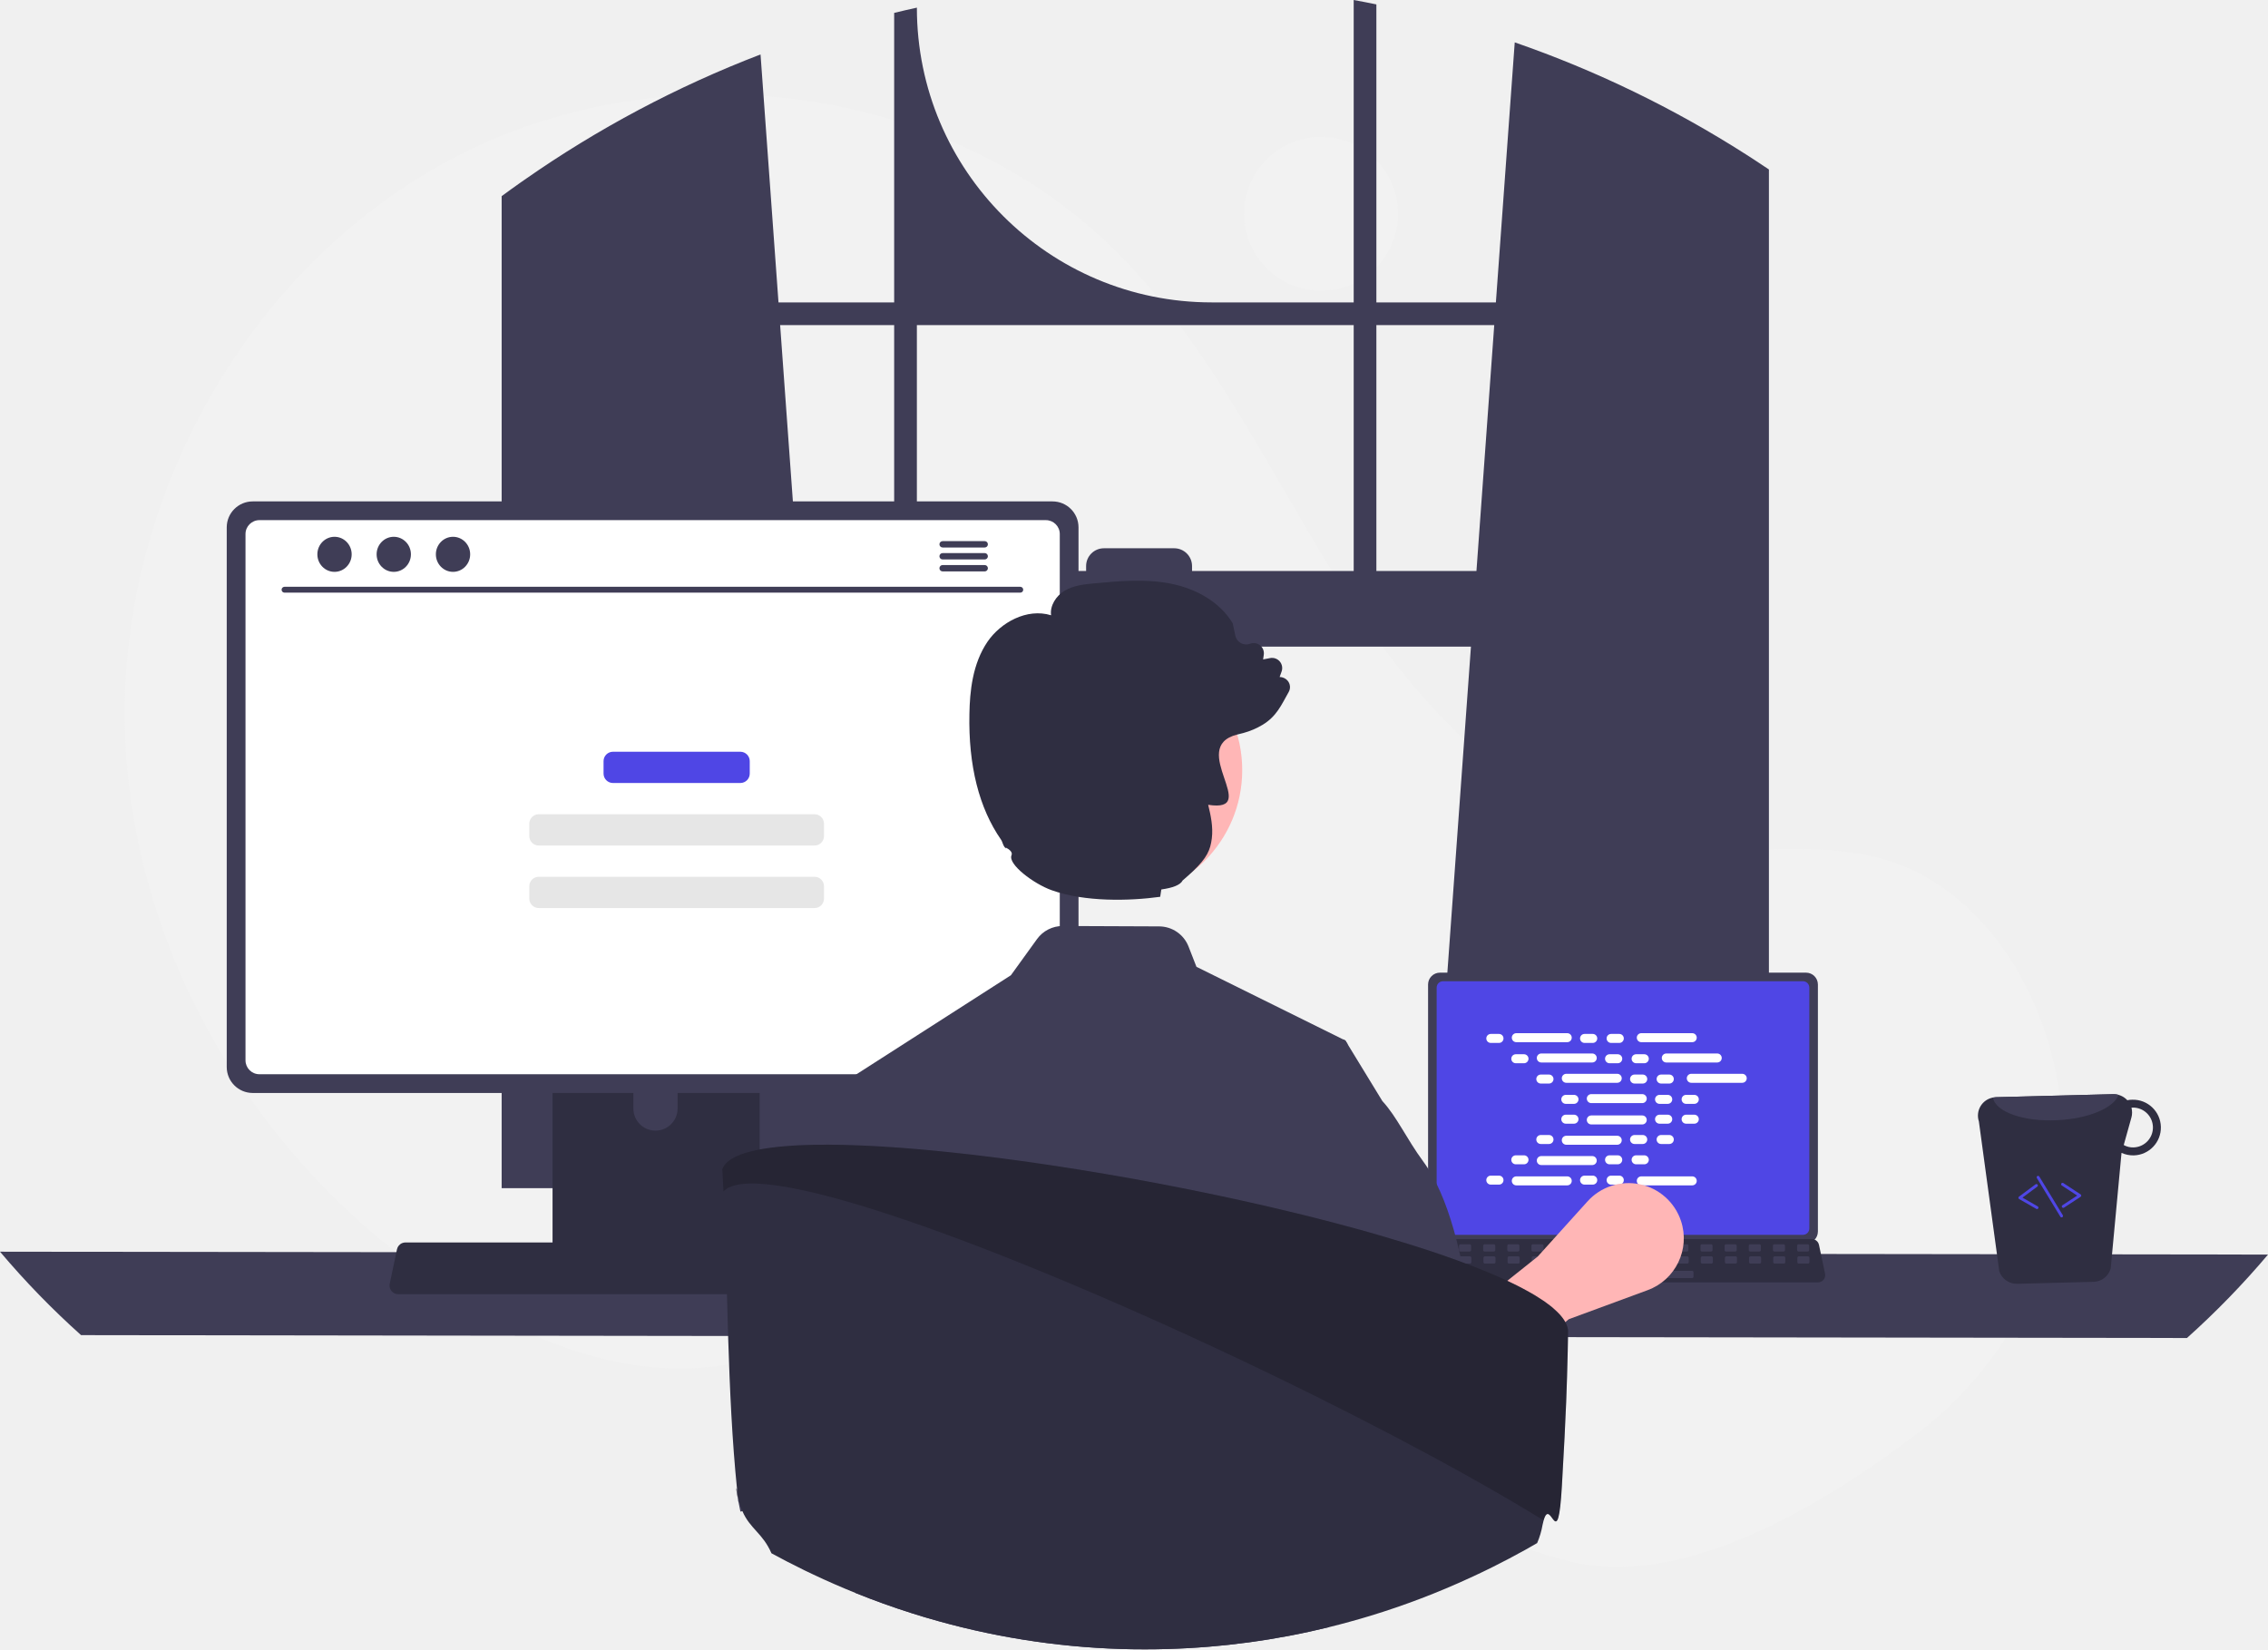
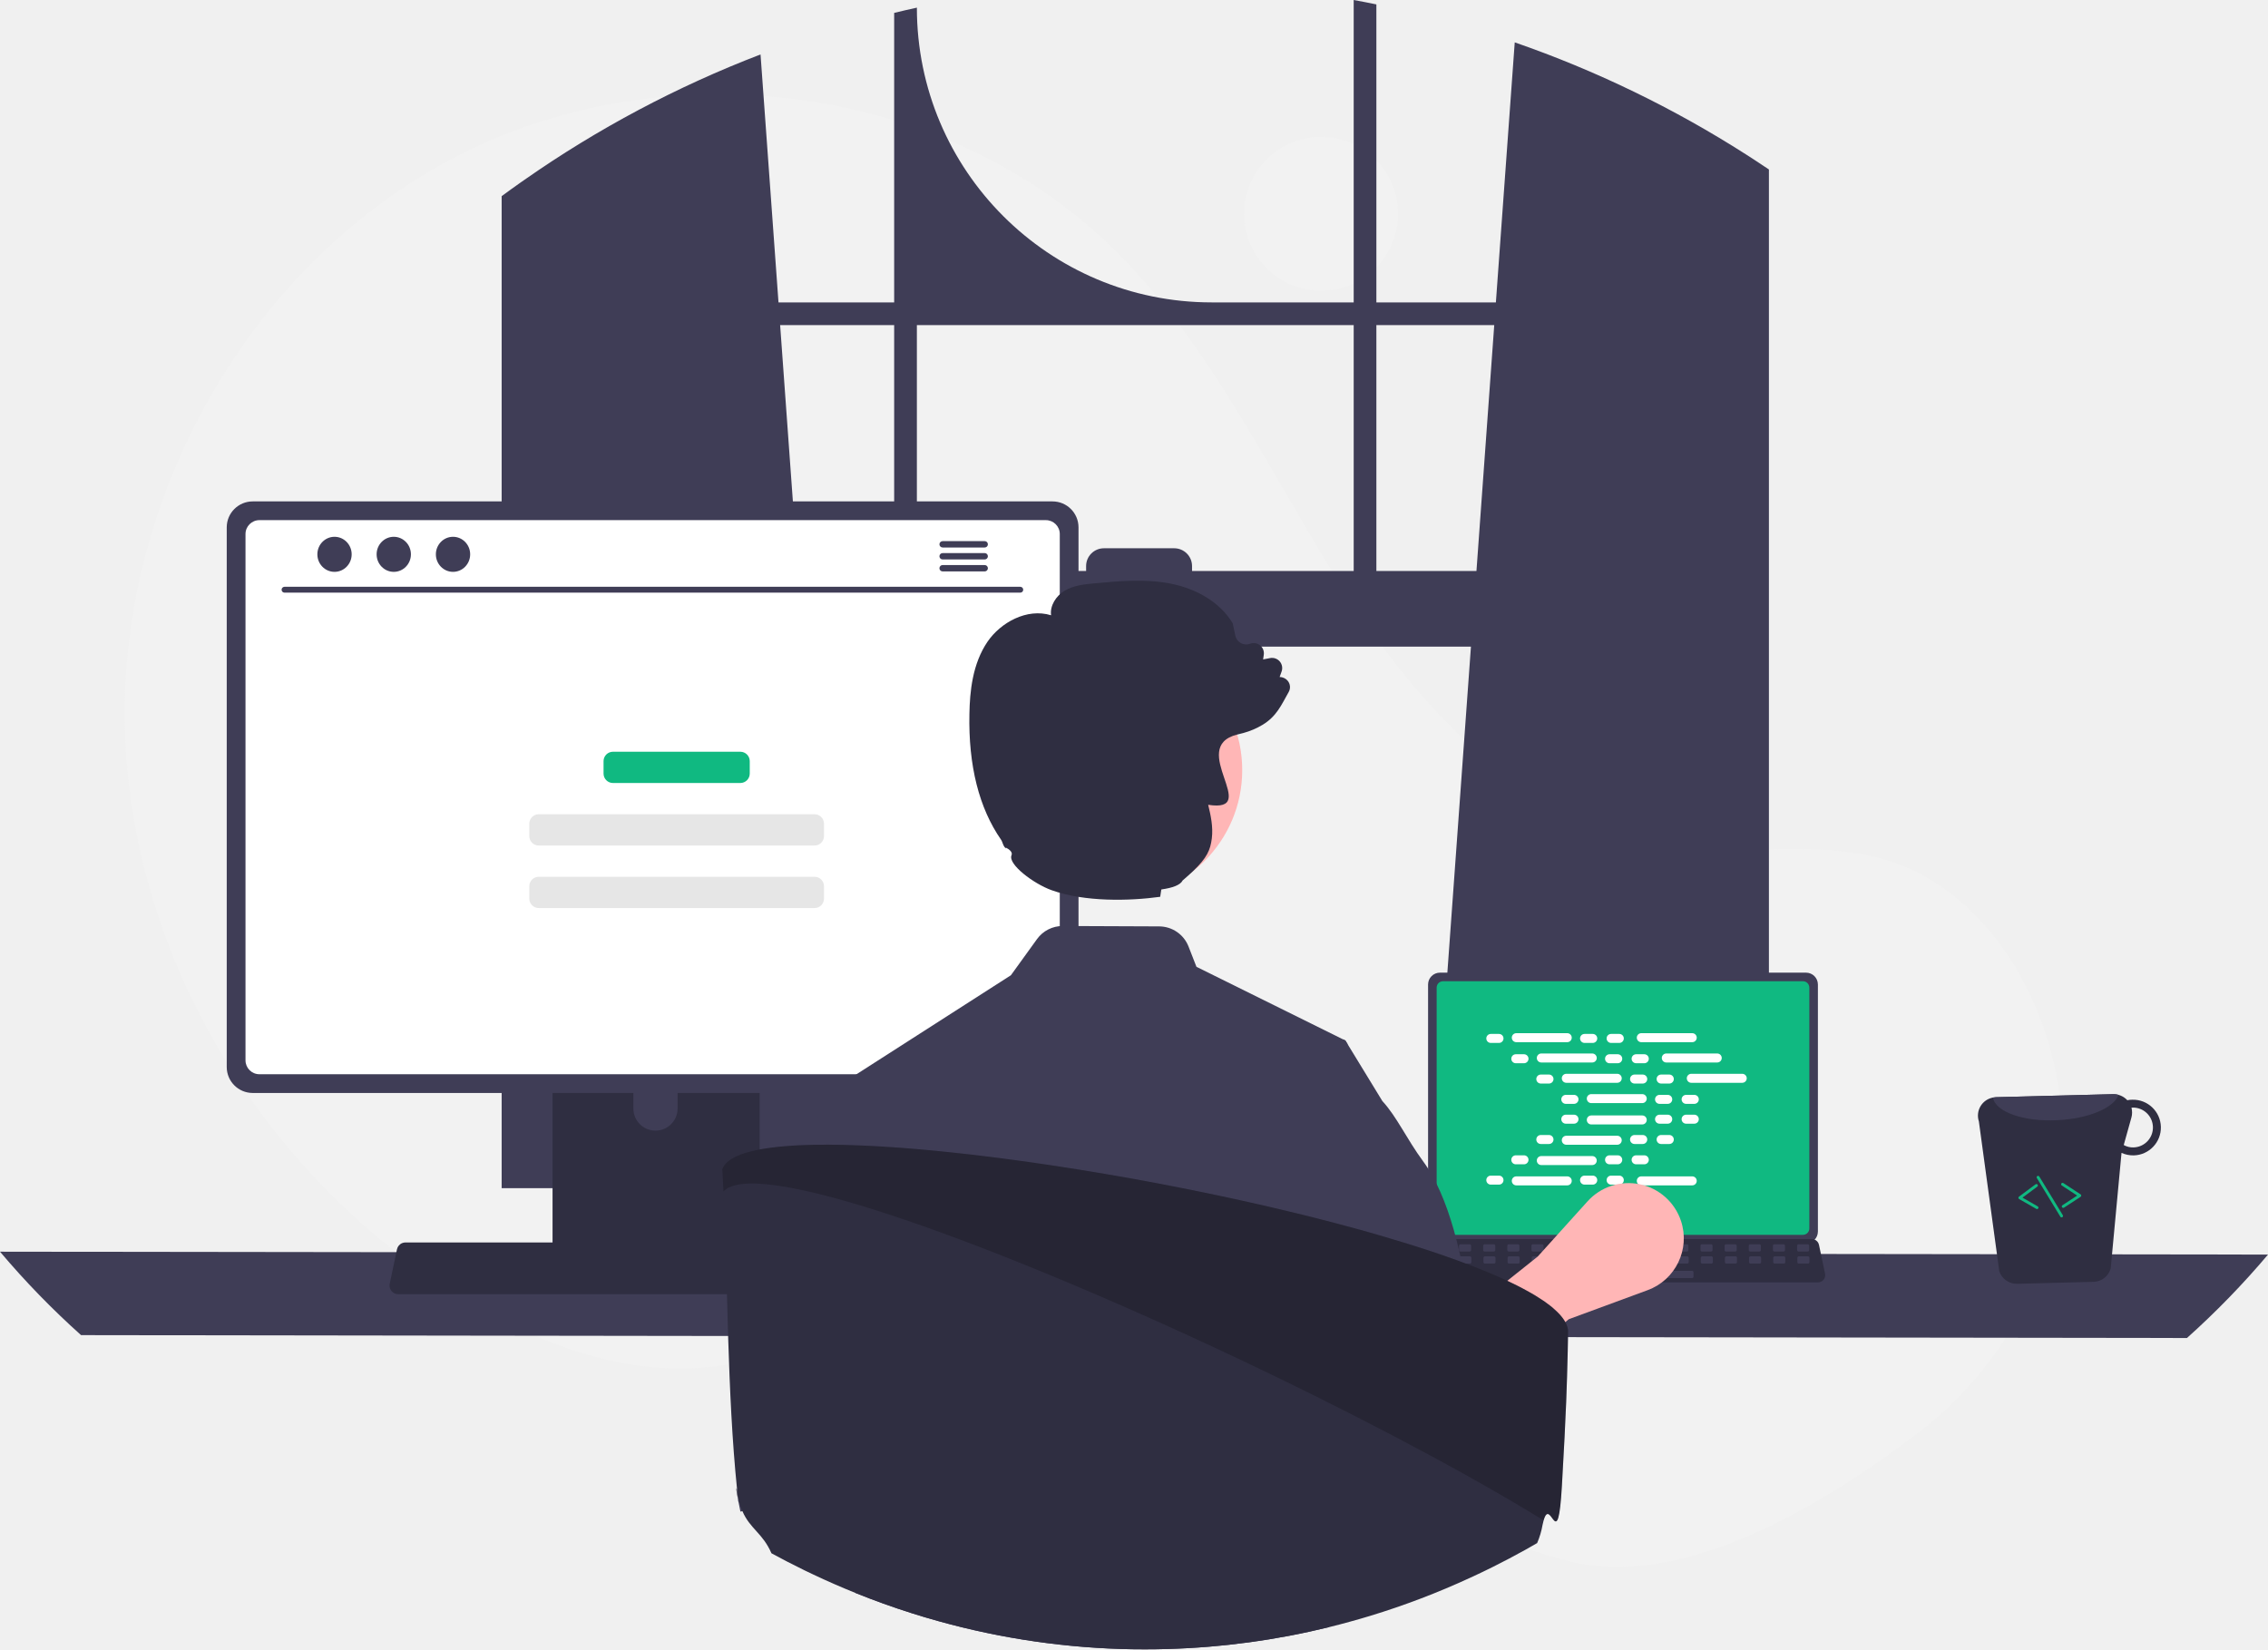
<svg xmlns="http://www.w3.org/2000/svg" data-name="Layer 1" width="786.82" height="572.258" viewBox="0 0 786.82 572.258">
  <circle cx="458.321" cy="74.182" r="26.701" fill="#f2f2f2" />
  <path d="M872.038,661.023c39.688-30.229,58.644-81.025,46.776-129.482q-.442-1.806-.934-3.604c-7.867-28.763-27.332-56.101-55.7-65.291-23.82-7.717-49.82-1.783-74.669-4.851-48.781-6.024-86.601-45.494-113.211-86.819-26.611-41.325-47.062-87.583-82.422-121.724-58.285-56.275-153.362-68.391-225.627-31.76C293.987,254.121,247.955,335.391,249.918,416.386c1.963,80.995,50.046,158.432,119.875,199.517,25.652,15.093,55.321,25.785,84.848,22.044,25.62-3.246,48.899-17.013,74.399-21.1,40.091-6.426,79.927,11.701,114.603,32.824,34.676,21.123,68.17,46.16,107.574,55.952C789.478,715.131,836.881,687.801,872.038,661.023Z" transform="translate(-206.59 -163.8711)" fill="#f2f2f2" />
  <path d="M815.016,219.191c-.87-.58-1.75-1.13-2.62-1.69a380.24,380.24,0,0,0-80.31-38.93l-6.54,90.22h-41.46v-103.39c-2.61-.54-5.24-1.05-7.87-1.53v104.92H626.946A102.27,102.27,0,0,1,524.676,166.521v-0c-2.64.57-5.26,1.18-7.88,1.83v100.44h-40.13l-6.23-86.03a380.858,380.858,0,0,0-81.94,43.53c-.44.3-.88.61-1.31.91-2.21,1.55-4.39,3.13-6.56,4.73v344.19h118.27l-2.09-28.95-11.5-158.95h231.59l-11.5,158.95-2.09,28.95h116.96v-353.45Q817.656,220.901,815.016,219.191Zm-298.22,142.78h-33.39l-6.17-85.3h39.56Zm159.42,0h-56.08v-1.69a6.18,6.18,0,0,0-6.19-6.18h-24.38a6.178,6.178,0,0,0-6.18,6.18v1.69h-58.71v-85.3h151.54Zm7.87,0v-85.3h40.89l-6.17,85.3Z" transform="translate(-206.59 -163.8711)" fill="#3f3d56" />
  <path d="M206.59,598.162a289.003,289.003,0,0,0,28.12,28.95l730.58,1a289.003,289.003,0,0,0,28.12-28.95Z" transform="translate(-206.59 -163.8711)" fill="#3f3d56" />
  <path d="M702.02,505.462v85.704a4.122,4.122,0,0,0,4.119,4.119H833.143a4.122,4.122,0,0,0,4.119-4.119v-85.704a4.124,4.124,0,0,0-4.119-4.115H706.139A4.124,4.124,0,0,0,702.02,505.462Z" transform="translate(-206.59 -163.8711)" fill="#3f3d56" />
-   <path d="M704.999,506.529V590.109a2.205,2.205,0,0,0,2.201,2.201H832.086a2.205,2.205,0,0,0,2.201-2.201V506.529a2.206,2.206,0,0,0-2.201-2.206H707.201A2.206,2.206,0,0,0,704.999,506.529Z" transform="translate(-206.59 -163.8711)" fill="#4f46e5" />
+   <path d="M704.999,506.529V590.109a2.205,2.205,0,0,0,2.201,2.201H832.086a2.205,2.205,0,0,0,2.201-2.201V506.529a2.206,2.206,0,0,0-2.201-2.206H707.201A2.206,2.206,0,0,0,704.999,506.529Z" transform="translate(-206.59 -163.8711)" fill="#10b981" />
  <path d="M699.364,607.881a2.47,2.47,0,0,0,1.943.93H837.299a2.502,2.502,0,0,0,2.446-3.016l-2.111-10.027a2.507,2.507,0,0,0-1.558-1.818,2.425,2.425,0,0,0-.888-.168H703.41a2.424,2.424,0,0,0-.888.168,2.507,2.507,0,0,0-1.558,1.818l-2.111,10.027A2.501,2.501,0,0,0,699.364,607.881Z" transform="translate(-206.59 -163.8711)" fill="#2f2e41" />
  <rect x="830.034" y="595.588" width="4.188" height="2.513" rx="0.488" transform="translate(1457.666 1029.819) rotate(-180)" fill="#3f3d56" />
  <rect x="821.657" y="595.588" width="4.188" height="2.513" rx="0.488" transform="translate(1440.912 1029.819) rotate(-180)" fill="#3f3d56" />
  <rect x="813.28" y="595.588" width="4.188" height="2.513" rx="0.488" transform="translate(1424.158 1029.819) rotate(-180)" fill="#3f3d56" />
  <rect x="804.903" y="595.588" width="4.188" height="2.513" rx="0.488" transform="translate(1407.404 1029.819) rotate(-180)" fill="#3f3d56" />
  <rect x="796.526" y="595.588" width="4.188" height="2.513" rx="0.488" transform="translate(1390.65 1029.819) rotate(-180)" fill="#3f3d56" />
  <rect x="788.149" y="595.588" width="4.188" height="2.513" rx="0.488" transform="translate(1373.896 1029.819) rotate(-180)" fill="#3f3d56" />
  <rect x="779.772" y="595.588" width="4.188" height="2.513" rx="0.488" transform="translate(1357.142 1029.819) rotate(-180)" fill="#3f3d56" />
  <rect x="771.395" y="595.588" width="4.188" height="2.513" rx="0.488" transform="translate(1340.388 1029.819) rotate(-180)" fill="#3f3d56" />
  <rect x="763.018" y="595.588" width="4.188" height="2.513" rx="0.488" transform="translate(1323.634 1029.819) rotate(-180)" fill="#3f3d56" />
  <rect x="754.641" y="595.588" width="4.188" height="2.513" rx="0.488" transform="translate(1306.88 1029.819) rotate(-180)" fill="#3f3d56" />
  <rect x="746.264" y="595.588" width="4.188" height="2.513" rx="0.488" transform="translate(1290.126 1029.819) rotate(-180)" fill="#3f3d56" />
  <rect x="737.887" y="595.588" width="4.188" height="2.513" rx="0.488" transform="translate(1273.372 1029.819) rotate(-180)" fill="#3f3d56" />
  <rect x="729.51" y="595.588" width="4.188" height="2.513" rx="0.488" transform="translate(1256.618 1029.819) rotate(-180)" fill="#3f3d56" />
  <rect x="721.133" y="595.588" width="4.188" height="2.513" rx="0.488" transform="translate(1239.865 1029.819) rotate(-180)" fill="#3f3d56" />
  <rect x="712.756" y="595.588" width="4.188" height="2.513" rx="0.488" transform="translate(1223.111 1029.819) rotate(-180)" fill="#3f3d56" />
  <rect x="704.379" y="595.588" width="4.188" height="2.513" rx="0.488" transform="translate(1206.357 1029.819) rotate(-180)" fill="#3f3d56" />
  <rect x="830.133" y="599.777" width="4.188" height="2.513" rx="0.488" transform="translate(1457.864 1038.196) rotate(-180)" fill="#3f3d56" />
  <rect x="821.756" y="599.777" width="4.188" height="2.513" rx="0.488" transform="translate(1441.11 1038.196) rotate(-180)" fill="#3f3d56" />
  <rect x="813.379" y="599.777" width="4.188" height="2.513" rx="0.488" transform="translate(1424.356 1038.196) rotate(-180)" fill="#3f3d56" />
  <rect x="805.002" y="599.777" width="4.188" height="2.513" rx="0.488" transform="translate(1407.602 1038.196) rotate(-180)" fill="#3f3d56" />
  <rect x="796.625" y="599.777" width="4.188" height="2.513" rx="0.488" transform="translate(1390.848 1038.196) rotate(-180)" fill="#3f3d56" />
  <rect x="788.248" y="599.777" width="4.188" height="2.513" rx="0.488" transform="translate(1374.094 1038.196) rotate(-180)" fill="#3f3d56" />
  <rect x="779.871" y="599.777" width="4.188" height="2.513" rx="0.488" transform="translate(1357.34 1038.196) rotate(-180)" fill="#3f3d56" />
  <rect x="771.494" y="599.777" width="4.188" height="2.513" rx="0.488" transform="translate(1340.586 1038.196) rotate(-180)" fill="#3f3d56" />
  <rect x="763.117" y="599.777" width="4.188" height="2.513" rx="0.488" transform="translate(1323.832 1038.196) rotate(-180)" fill="#3f3d56" />
  <rect x="754.74" y="599.777" width="4.188" height="2.513" rx="0.488" transform="translate(1307.078 1038.196) rotate(-180)" fill="#3f3d56" />
  <rect x="746.363" y="599.777" width="4.188" height="2.513" rx="0.488" transform="translate(1290.324 1038.196) rotate(-180)" fill="#3f3d56" />
  <rect x="737.986" y="599.777" width="4.188" height="2.513" rx="0.488" transform="translate(1273.57 1038.196) rotate(-180)" fill="#3f3d56" />
  <rect x="729.609" y="599.777" width="4.188" height="2.513" rx="0.488" transform="translate(1256.816 1038.196) rotate(-180)" fill="#3f3d56" />
  <rect x="721.232" y="599.777" width="4.188" height="2.513" rx="0.488" transform="translate(1240.062 1038.196) rotate(-180)" fill="#3f3d56" />
  <rect x="712.855" y="599.777" width="4.188" height="2.513" rx="0.488" transform="translate(1223.309 1038.196) rotate(-180)" fill="#3f3d56" />
  <rect x="704.478" y="599.777" width="4.188" height="2.513" rx="0.488" transform="translate(1206.555 1038.196) rotate(-180)" fill="#3f3d56" />
  <rect x="760.604" y="604.803" width="33.508" height="2.513" rx="0.488" transform="translate(1348.126 1048.248) rotate(-180)" fill="#3f3d56" />
  <rect x="515.631" y="358.737" width="5.966" height="3.122" rx="1.561" fill="#fff" />
  <rect x="548.154" y="358.737" width="5.966" height="3.122" rx="1.561" fill="#fff" />
  <rect x="557.369" y="358.737" width="5.966" height="3.122" rx="1.561" fill="#fff" />
  <rect x="524.477" y="358.477" width="20.796" height="3.122" rx="1.561" fill="#fff" />
  <rect x="567.841" y="358.477" width="20.796" height="3.122" rx="1.561" fill="#fff" />
  <rect x="524.304" y="365.784" width="5.966" height="3.122" rx="1.561" fill="#fff" />
  <rect x="556.827" y="365.784" width="5.966" height="3.122" rx="1.561" fill="#fff" />
  <rect x="566.042" y="365.784" width="5.966" height="3.122" rx="1.561" fill="#fff" />
  <rect x="533.15" y="365.523" width="20.796" height="3.122" rx="1.561" fill="#fff" />
  <rect x="576.514" y="365.523" width="20.796" height="3.122" rx="1.561" fill="#fff" />
  <rect x="532.977" y="372.83" width="5.966" height="3.122" rx="1.561" fill="#fff" />
  <rect x="565.5" y="372.83" width="5.966" height="3.122" rx="1.561" fill="#fff" />
  <rect x="574.715" y="372.83" width="5.966" height="3.122" rx="1.561" fill="#fff" />
  <rect x="541.823" y="372.57" width="20.796" height="3.122" rx="1.561" fill="#fff" />
  <rect x="585.187" y="372.57" width="20.796" height="3.122" rx="1.561" fill="#fff" />
  <rect x="541.649" y="379.877" width="5.966" height="3.122" rx="1.561" fill="#fff" />
  <rect x="574.172" y="379.877" width="5.966" height="3.122" rx="1.561" fill="#fff" />
  <rect x="583.387" y="379.877" width="5.966" height="3.122" rx="1.561" fill="#fff" />
  <rect x="550.496" y="379.617" width="20.796" height="3.122" rx="1.561" fill="#fff" />
  <rect x="548.154" y="407.898" width="5.966" height="3.122" rx="1.561" fill="#fff" />
  <rect x="557.369" y="407.898" width="5.966" height="3.122" rx="1.561" fill="#fff" />
  <rect x="567.841" y="408.158" width="20.796" height="3.122" rx="1.561" fill="#fff" />
  <rect x="515.631" y="407.898" width="5.966" height="3.122" rx="1.561" fill="#fff" />
  <rect x="524.477" y="408.158" width="20.796" height="3.122" rx="1.561" fill="#fff" />
  <rect x="524.304" y="400.851" width="5.966" height="3.122" rx="1.561" fill="#fff" />
  <rect x="556.827" y="400.851" width="5.966" height="3.122" rx="1.561" fill="#fff" />
  <rect x="566.042" y="400.851" width="5.966" height="3.122" rx="1.561" fill="#fff" />
  <rect x="533.15" y="401.111" width="20.796" height="3.122" rx="1.561" fill="#fff" />
  <rect x="532.977" y="393.804" width="5.966" height="3.122" rx="1.561" fill="#fff" />
  <rect x="565.5" y="393.804" width="5.966" height="3.122" rx="1.561" fill="#fff" />
  <rect x="574.715" y="393.804" width="5.966" height="3.122" rx="1.561" fill="#fff" />
  <rect x="541.823" y="394.064" width="20.796" height="3.122" rx="1.561" fill="#fff" />
  <rect x="541.649" y="386.758" width="5.966" height="3.122" rx="1.561" fill="#fff" />
  <rect x="574.172" y="386.758" width="5.966" height="3.122" rx="1.561" fill="#fff" />
  <rect x="583.387" y="386.758" width="5.966" height="3.122" rx="1.561" fill="#fff" />
  <rect x="550.496" y="387.018" width="20.796" height="3.122" rx="1.561" fill="#fff" />
  <path d="M711.507,654.353l-13.35-21.102,41.902-33.403,17.295-19.161a19.161,19.161,0,0,1,32.418,6.828h0a19.161,19.161,0,0,1-11.57,23.991l-27.349,10.075Z" transform="translate(-206.59 -163.8711)" fill="#ffb6b6" />
  <path d="M398.28,501.352v102.56h71.85v-102.56a3.448,3.448,0,0,0-2.43-3.3,3.175,3.175,0,0,0-1.03-.16H401.75A3.463,3.463,0,0,0,398.28,501.352Zm28.04,35.24a7.67,7.67,0,0,1,15.34,0v11.9a7.67,7.67,0,0,1-15.34,0Z" transform="translate(-206.59 -163.8711)" fill="#2f2e41" />
  <path d="M398.06,600.632v9.89a1.946,1.946,0,0,0,1.93,1.94h68.43a1.94,1.94,0,0,0,1.93-1.94v-9.89Z" transform="translate(-206.59 -163.8711)" fill="#3f3d56" />
  <path d="M285.25,346.832V534.092a9.007,9.007,0,0,0,9,9h277.5a9.007,9.007,0,0,0,9-9V346.832a9.011,9.011,0,0,0-9-8.99H294.25A9.012,9.012,0,0,0,285.25,346.832Z" transform="translate(-206.59 -163.8711)" fill="#3f3d56" />
  <path d="M291.76,349.162v182.62a4.818,4.818,0,0,0,4.81,4.81H569.44a4.818,4.818,0,0,0,4.81-4.81v-182.62a4.82,4.82,0,0,0-4.81-4.82H296.57A4.821,4.821,0,0,0,291.76,349.162Z" transform="translate(-206.59 -163.8711)" fill="#fff" />
  <path d="M342.4,611.792a2.948,2.948,0,0,0,2.32,1.11h162.34a2.987,2.987,0,0,0,2.92-3.6l-2.52-11.97a2.993,2.993,0,0,0-1.86-2.17,2.895,2.895,0,0,0-1.06-.2H347.23a2.894,2.894,0,0,0-1.06.2,2.992,2.992,0,0,0-1.86,2.17l-2.52,11.97A2.985,2.985,0,0,0,342.4,611.792Z" transform="translate(-206.59 -163.8711)" fill="#2f2e41" />
  <path d="M560.585,369.499H305.261a1.016,1.016,0,0,1,0-2.031H560.585a1.016,1.016,0,0,1,0,2.031Z" transform="translate(-206.59 -163.8711)" fill="#3f3d56" />
  <ellipse cx="116.051" cy="192.33" rx="5.95" ry="6.083" fill="#3f3d56" />
  <ellipse cx="136.607" cy="192.33" rx="5.95" ry="6.083" fill="#3f3d56" />
  <ellipse cx="157.163" cy="192.33" rx="5.95" ry="6.083" fill="#3f3d56" />
  <path d="M548.206,351.622h-14.6a1.105,1.105,0,0,0,0,2.21h14.6a1.105,1.105,0,0,0,0-2.21Z" transform="translate(-206.59 -163.8711)" fill="#3f3d56" />
  <path d="M548.206,355.772h-14.6a1.105,1.105,0,0,0,0,2.21h14.6a1.105,1.105,0,0,0,0-2.21Z" transform="translate(-206.59 -163.8711)" fill="#3f3d56" />
  <path d="M548.206,359.922h-14.6a1.105,1.105,0,0,0,0,2.21h14.6a1.105,1.105,0,0,0,0-2.21Z" transform="translate(-206.59 -163.8711)" fill="#3f3d56" />
  <path d="M900.186,604.972a6.416,6.416,0,0,0,6.183,4.331l26.492-.682a6.329,6.329,0,0,0,5.981-4.657l3.749-40.087a9.794,9.794,0,0,0,4.238.871,9.661,9.661,0,1,0-.485-19.317,8.184,8.184,0,0,0-1.736.181,6.548,6.548,0,0,0-4.874-2.103l-40.751,1.052a5.853,5.853,0,0,0-1.005.125,6.365,6.365,0,0,0-4.873,8.265Zm43.173-43.817,2.668-9.553a6.506,6.506,0,0,0,.02-3.375c.129-0.0.244-.062.373-.062a6.91,6.91,0,0,1,.324,13.817A6.505,6.505,0,0,1,943.359,561.156Z" transform="translate(-206.59 -163.8711)" fill="#2f2e41" />
  <path d="M897.978,544.686c.868,4.964,10.629,8.454,22.366,7.847,10.793-.497,19.617-4.287,21.234-8.778a6.025,6.025,0,0,0-1.844-.246l-40.751,1.052A5.853,5.853,0,0,0,897.978,544.686Z" transform="translate(-206.59 -163.8711)" fill="#3f3d56" />
-   <path d="M922.494,582.944a.497.497,0,0,0,.151-.066l5.753-3.766a.499.499,0,0,0,0-.836l-5.98-3.917a.5.5,0,1,0-.548.836l5.341,3.498-5.114,3.348a.5.5,0,0,0,.396.903Z" transform="translate(-206.59 -163.8711)" fill="#4f46e5" />
-   <path d="M913.408,583.363a.5.5,0,0,0,.126-.918l-5.303-3.04,5.126-3.807a.5.5,0,1,0-.596-.802l-5.739,4.263a.5.5,0,0,0,.049.835l5.965,3.42A.5.5,0,0,0,913.408,583.363Z" transform="translate(-206.59 -163.8711)" fill="#4f46e5" />
-   <path d="M921.922,586.244a.482.482,0,0,0,.137-.058.5.5,0,0,0,.168-.687l-8.155-13.408a.5.5,0,0,0-.854.521l8.155,13.408A.5.5,0,0,0,921.922,586.244Z" transform="translate(-206.59 -163.8711)" fill="#4f46e5" />
-   <rect x="209.385" y="260.827" width="50.719" height="10.846" rx="3.264" fill="#4f46e5" />
+   <path d="M922.494,582.944a.497.497,0,0,0,.151-.066l5.753-3.766a.499.499,0,0,0,0-.836l-5.98-3.917a.5.5,0,1,0-.548.836l5.341,3.498-5.114,3.348a.5.5,0,0,0,.396.903Z" transform="translate(-206.59 -163.8711)" fill="#10b981" />
+   <path d="M913.408,583.363a.5.5,0,0,0,.126-.918l-5.303-3.04,5.126-3.807a.5.5,0,1,0-.596-.802l-5.739,4.263a.5.5,0,0,0,.049.835l5.965,3.42A.5.5,0,0,0,913.408,583.363Z" transform="translate(-206.59 -163.8711)" fill="#10b981" />
+   <path d="M921.922,586.244a.482.482,0,0,0,.137-.058.5.5,0,0,0,.168-.687l-8.155-13.408a.5.5,0,0,0-.854.521l8.155,13.408A.5.5,0,0,0,921.922,586.244Z" transform="translate(-206.59 -163.8711)" fill="#10b981" />
+   <rect x="209.385" y="260.827" width="50.719" height="10.846" rx="3.264" fill="#10b981" />
  <rect x="183.626" y="282.519" width="102.236" height="10.846" rx="3.264" fill="#e6e6e6" />
  <rect x="183.626" y="304.21" width="102.236" height="10.846" rx="3.264" fill="#e6e6e6" />
  <path d="M497.301,540.717l.217.684.011.023,6.525,19.838,7.506,22.861,14.123,42.961.137,6.673v.023l1.049,53.684-2.909,7.278,3.274,11.932s-1.506-18.037-9.582-7.679c-4.574,5.886-9.925,11.91-14.317,17.556q9.6,3.884,19.507,7.027c1.426.456,2.863.89,4.301,1.323q.462.137.924.274a266.863,266.863,0,0,0,67.351,10.826c1.186.034,2.35.057,3.479.08.399.011.787.023,1.175.023,1.278.011,2.544.023,3.822.023q3.867,0,7.7-.114a266.853,266.853,0,0,0,56.091-7.586c-.125-7.586-.468-16.45-.958-25.918-.228-4.643-5.35-9.674-5.658-14.533-.217-3.65,4.381-7.084,4.141-10.792-1.551-22.827-3.491-14.064-4.928-30.229q-.222-2.379-.411-4.552c-.924-10.381-1.563-16.872-1.563-16.872l6.137-38.683,9.639-60.734-.742-1.221-.833-.411-50.844-25.165-2.761-7.073a10.979,10.979,0,0,0-10.141-6.947l-33.493-.137a10.931,10.931,0,0,0-8.909,4.529l-9.069,12.56Z" transform="translate(-206.59 -163.8711)" fill="#3f3d56" />
  <path d="M533.407,617.525,525.82,633.758l-5.179,11.088-8.909,46.646-4.46,4.734L503.45,679.467l-39.998,8.881c-1.312-7.29-.351.247-1.161-7.75.228-.228.468-.456.707-.685.639-.593,1.175-1.152,1.164-1.688-.456-27.584.913-74.526,12.343-102.966a60.053,60.053,0,0,1,7.027-13.107c.228-.308.445-.616.662-.924,5.27-7.381,8.601-14.647,13.324-19.815v-.011a.53.53,0,0,0,.08-.08.157.157,0,0,0,.046-.034l32.443-17.203,1.392,39.105.992,28.109Z" transform="translate(-206.59 -163.8711)" fill="#3f3d56" />
  <path d="M650.391,622.135l9.476,20.275,3.307,7.061,8.907,46.642,4.446,4.723,3.83-16.755,1.8-.369,32.459-6.722,9.461,30.046a17.984,17.984,0,0,0-3.261-22.506c-.646-.585-1.184-1.154-1.169-1.692.538-32.443-1.446-91.684-19.367-116.066-5.692-7.738-9.107-15.445-14.076-20.829-.015-.015-.015-.031-.031-.031L674.081,526.114l-.738-1.215-.831-.415Z" transform="translate(-206.59 -163.8711)" fill="#3f3d56" />
  <circle id="a657ec4b-47ce-4d2a-9c58-81a811696ca9" data-name="Ellipse 5" cx="386.397" cy="267.201" r="44.558" fill="#ffb6b6" />
  <path d="M653.212,399.948a3.759,3.759,0,0,0-2.69-1.19l.67-1.86a3.528,3.528,0,0,0-3.96-4.7l-2.44.47.23-1.63a3.534,3.534,0,0,0-4.73-3.82,3.766,3.766,0,0,1-3.24-.23,3.846,3.846,0,0,1-1.92-2.61l-.85-4.1-.09-.22c-4.14-6.9-12.1-11.92-21.84-13.76-8.67-1.65-17.56-.81-26.13-.02-3.4.32-7.24.68-10.44,2.64-2.72,1.68-5.02,5.04-4.55,8.43-8.45-2.59-17.51,2.58-22,9.1-5.32,7.76-6.19,17.48-6.33,25.08-.38,17.98,3.33,32.69,11,43.73.56.8.7,2.47,1.81,3.03l-.23-.37c1.24.62,2.5,1.62,2.03,2.69-1.35,3.08,7.62,9.89,13.94,12.14,11.53,4.11,26.86,3.76,37.64,2.28l.38-2.55c3.89-.53,6.63-1.54,7.4-3.12,1.36-1.16,2.52-2.2,3.53-3.16l.01-.01c.02-.02.06-.05.08-.07,4.87-4.67,6-7.33,6.51-11.38.49-3.97-.38-8-1.27-11.63,18.74,2.9-7.38-19.96,10.08-24.38a5.434,5.434,0,0,1,.61-.15c.51-.12,1.02-.24,1.51-.38a26.448,26.448,0,0,0,6.72-2.87c4.88-2.97,6.49-6.91,9.01-11.35A3.427,3.427,0,0,0,653.212,399.948Z" transform="translate(-206.59 -163.8711)" fill="#2f2e41" />
  <path d="M750.582,625.308c-.01,1.75-.03,4.2-.11,7.23q-.015.63-.03,1.29c-.13,5.57-.26,10.24-.47,15.43-.01.36-.02.71-.04,1.07-.28,7.24-.72,15.67-1.48,29.02-1.41,24.66-3.87,3.39-6.34,12.04-.12.43-.25.94-.37,1.54a27.916,27.916,0,0,1-1.88,6.33c-1.31.78-2.66,1.53-3.99,2.28-3.79,2.11-7.64,4.14-11.52,6.07-2.18,1.08-4.37,2.14-6.57,3.16-.35.16-.69.32-1.03.47a270.887,270.887,0,0,1-34.75,13.26c-2.32.7-4.63,1.38-6.97,2.01-2.44.68-4.88,1.32-7.35,1.92a266.893,266.893,0,0,1-56.09,7.59c-2.55.08-5.12.11-7.7.11-1.28,0-2.54-.01-3.82-.02-.39,0-.78-.01-1.17-.02-1.13-.03-2.3-.05-3.48-.08a266.663,266.663,0,0,1-67.35-10.83l-.93-.27c-1.44-.44-2.87-.87-4.3-1.33q-9.9-3.135-19.51-7.02-7.335-2.955-14.5-6.34a.339.339,0,0,1-.12-.06c-1-.46-2.01-.94-3.01-1.43-.13-.07-.27-.14-.41-.21q-5.595-2.73-11.07-5.72c-3.07-7.05-7.39-8.4-10.07-14.6a25.874,25.874,0,0,1-1.68-5.74c0-.02-.01-.04-.01-.07.28,3.72-1.19-6.6-.01-.04-.01-.12-.02-.25-.03-.4-.03-.36-.07-.8-.13-1.35-3.43-33.49-3.21-71.79-4.7-103.35q-.15-3.06-.31-5.86c-.03-.62-.07-1.23-.11-1.83.07-.18.15-.37.24-.55a1.002,1.002,0,0,1,.07-.15,1.623,1.623,0,0,1,.1-.18c.02-.03.05-.07.07-.1a.917.917,0,0,1,.05-.1c.09-.14.19-.29.3-.43.05-.06.09-.11.14-.16a.808.808,0,0,1,.12-.14.637.637,0,0,1,.11-.13c.04-.04.08-.09.13-.14a.302.302,0,0,1,.08-.08,2.033,2.033,0,0,1,.26-.25,9.624,9.624,0,0,1,1.14-.9c.14-.09.29-.18.43-.28a19.135,19.135,0,0,1,3.17-1.52c.38-.14.76-.27,1.17-.41.15-.04.29-.09.44-.14.22-.07.44-.14.67-.19,1.14-.34,2.37-.63,3.7-.9.16-.03.33-.06.5-.1.24-.05.49-.09.74-.13.34-.06.69-.12,1.04-.18,2.97-.47,6.34-.82,10.06-1.05q.525-.03,1.05-.06c.41-.02.82-.04,1.24-.06.35-.02.71-.03,1.07-.04.35-.02.71-.03,1.08-.04,1.01-.03,2.05-.06,3.11-.08,3.02-.06,6.2-.04,9.54.03,1.55.04,3.13.08,4.75.15.11,0,.21.01.31.01,1.41.05,2.83.11,4.29.19,1.02.05,2.05.1,3.08.16.97.06,1.95.12,2.94.19.77.04,1.54.1,2.32.15.66.05,1.32.1,1.98.14l.9.06c.49.04.98.07,1.48.12,1.1.09,2.2.18,3.32.27,1.11.1,2.24.2,3.37.3s2.27.21,3.41.32c.12.01.23.02.34.03,1.04.11,2.08.21,3.13.32.24.02.49.04.73.07,1.001.101,2.022.218,3.032.326.31.033.618.066.929.1.791.086,1.572.161,2.368.254,1.05.12,2.12.23,3.16.37.81.09,1.62.18,2.43.28,1.27.15,2.56.31,3.85.48.49.06.98.12,1.47.19,3.68.46,7.4.97,11.18,1.5,5.73.81,11.55,1.69,17.41,2.64q8.805,1.425,17.71,3.01c1.5.27,3,.54,4.51.82q1.02.195,2.04.39c1.16.21,2.32.43,3.48.65,1.16.22,2.32.44,3.48.67,1.38.27,2.77.54,4.15.81,9.09,1.8,18.13,3.72,26.95,5.73,1.45.33,2.9.67,4.34,1q4.32,1.005,8.56,2.04c.78.18,1.55.37,2.32.56,1.92.48,3.84.96,5.73,1.45l.33.09c1.39.34,2.75.69,4.11,1.05q4.815,1.26,9.47,2.55,3.09.855,6.11,1.73c3.01.87,5.96,1.75,8.83,2.64.71.22,1.42.44,2.12.65,2.1.65,4.17,1.31,6.18,1.97,1.6.52,3.16,1.05,4.7,1.58q2.31.795,4.53,1.59c.95.34,1.89.7,2.83,1.04,1.35.5,2.68,1,3.98,1.5.4.15.79.31,1.18.46.25.11.49.2.73.3.47.19.95.37,1.41.56.47.18.93.37,1.39.57.45.18.91.37,1.35.56.45.18.89.37,1.33.57.37.15.73.31,1.08.47.71.31,1.42.62,2.11.94.34.16.68.31,1.02.47l.78.36c.11.06.22.11.33.16.25.12.51.25.76.37.58.27,1.15.56,1.71.83.75.38,1.48.76,2.18,1.13.71.38,1.4.76,2.06,1.13.11.06.21.12.32.18.15.08.3.17.45.25.51.29,1,.59,1.49.88.96.59,1.87,1.17,2.72,1.75.19.13.37.26.56.38.63.45,1.23.89,1.79,1.34,0,.01,0,.01.01.01.19.14.37.29.55.43.15.14.31.26.46.4.52.45,1,.88,1.44,1.32a5.667,5.667,0,0,1,.42.43,1.208,1.208,0,0,1,.16.16c.2.2.38.4.55.6a.553.553,0,0,1,.07.09c.24.28.46.56.67.84.1.14.21.28.3.42.12.17.24.35.34.52.09.14.17.29.25.43a7.257,7.257,0,0,1,.54,1.13,5.241,5.241,0,0,1,.27.82A5.844,5.844,0,0,1,750.582,625.308Z" transform="translate(-206.59 -163.8711)" fill="#2f2e41" />
  <path d="M750.582,625.308c-.01,1.75-.03,4.2-.11,7.23-.01.42-.03.85-.04,1.29-.1,4.25-.25,9.5-.46,15.43-.01.36-.02.71-.04,1.07-.28,7.24-.72,15.67-1.48,29.02-1.41,24.66-3.87,3.39-6.34,12.04-6.86-4.22-14.38-8.64-22.42-13.18q-2.175-1.23-4.39-2.47c-16.08-8.97-34.04-18.37-52.79-27.68-.74-.37-1.49-.74-2.23-1.1-42.95-21.23-89.83-41.88-127.81-55.66-7.33-2.66-14.33-5.06-20.91-7.17-13.86-4.43-25.84-7.53-35.06-8.87-9.6-1.4-16.23-.9-18.91,1.99q-.15-3.06-.31-5.86-.06-.93-.12-1.83c.062-.165.142-.322.22-.48.011-.023.019-.047.03-.07a1.002,1.002,0,0,1,.07-.15,1.623,1.623,0,0,1,.1-.18,1.06,1.06,0,0,1,.12-.2c.09-.14.19-.29.3-.43a3.483,3.483,0,0,1,.26-.3.637.637,0,0,1,.11-.13c.04-.04.08-.09.13-.14a.302.302,0,0,1,.08-.08,2.033,2.033,0,0,1,.26-.25,9.624,9.624,0,0,1,1.14-.9c.14-.09.29-.18.43-.28a19.135,19.135,0,0,1,3.17-1.52c.38-.14.76-.27,1.17-.41.15-.04.29-.09.44-.14.22-.07.44-.14.67-.19,1.14-.34,2.37-.63,3.7-.9.4-.08.82-.16,1.24-.23.34-.06.69-.12,1.04-.18,2.97-.47,6.34-.82,10.06-1.05q.525-.03,1.05-.06c.41-.02.82-.04,1.24-.06.35-.02.71-.03,1.07-.04.35-.02.71-.03,1.08-.04,1.01-.03,2.05-.06,3.11-.08,3.02-.05,6.2-.03,9.54.04,1.55.03,3.13.08,4.75.15.1,0,.21.01.31.01,1.41.04,2.84.11,4.29.18,1.02.05,2.05.1,3.08.16.97.06,1.95.12,2.94.19.77.04,1.54.1,2.32.15.66.05,1.32.1,1.98.14.79.06,1.58.12,2.38.18,1.1.09,2.2.18,3.32.27,1.11.1,2.24.2,3.37.3s2.27.21,3.41.32c.12.01.23.02.34.03,1.04.11,2.08.21,3.13.32q8.73.885,17.97,2.07,5.52.705,11.18,1.51c5.73.81,11.55,1.69,17.41,2.63q8.805,1.425,17.71,3.01c1.5.27,3,.54,4.51.82q2.76.51,5.52,1.04c1.16.22,2.32.44,3.48.67,1.38.27,2.77.54,4.15.81,9.09,1.8,18.13,3.72,26.95,5.73,1.45.33,2.9.67,4.34,1q4.32,1.005,8.56,2.04c.78.19,1.55.38,2.32.57q2.895.72,5.73,1.44v.01c.11.02.22.05.33.08,1.38.35,2.75.7,4.11,1.06q4.815,1.26,9.47,2.54c2.06.58,4.1,1.15,6.11,1.73,3.01.88,5.96,1.76,8.83,2.64.71.22,1.42.44,2.12.65q3.15.99,6.18,1.97c1.6.52,3.16,1.05,4.7,1.58q2.31.795,4.53,1.59c.96.34,1.9.69,2.83,1.03,1.36.5,2.68,1,3.98,1.51.4.15.79.31,1.18.46.73.28,1.44.57,2.14.86.47.18.93.37,1.39.57.45.18.91.37,1.35.56.45.18.89.37,1.33.57.37.15.73.31,1.08.47.71.31,1.42.62,2.11.94.34.16.68.31,1.02.47l.78.36c.11.06.22.11.33.16.85.4,1.67.8,2.47,1.2.75.38,1.48.76,2.18,1.13.83.44,1.62.87,2.38,1.31.15.08.3.17.45.25.51.29,1,.59,1.49.88.96.59,1.87,1.17,2.72,1.75.84.58,1.62,1.15,2.35,1.72,0,.01,0,.01.01.01.35.28.69.56,1.01.83.52.45,1,.88,1.44,1.32a5.667,5.667,0,0,1,.42.43,1.208,1.208,0,0,1,.16.16c.21.23.42.46.62.69.24.28.46.56.67.84.1.14.21.28.3.42.12.17.24.35.34.52.09.14.17.29.25.43a7.257,7.257,0,0,1,.54,1.13,6.053,6.053,0,0,1,.27.82A5.844,5.844,0,0,1,750.582,625.308Z" transform="translate(-206.59 -163.8711)" opacity="0.2" />
</svg>
